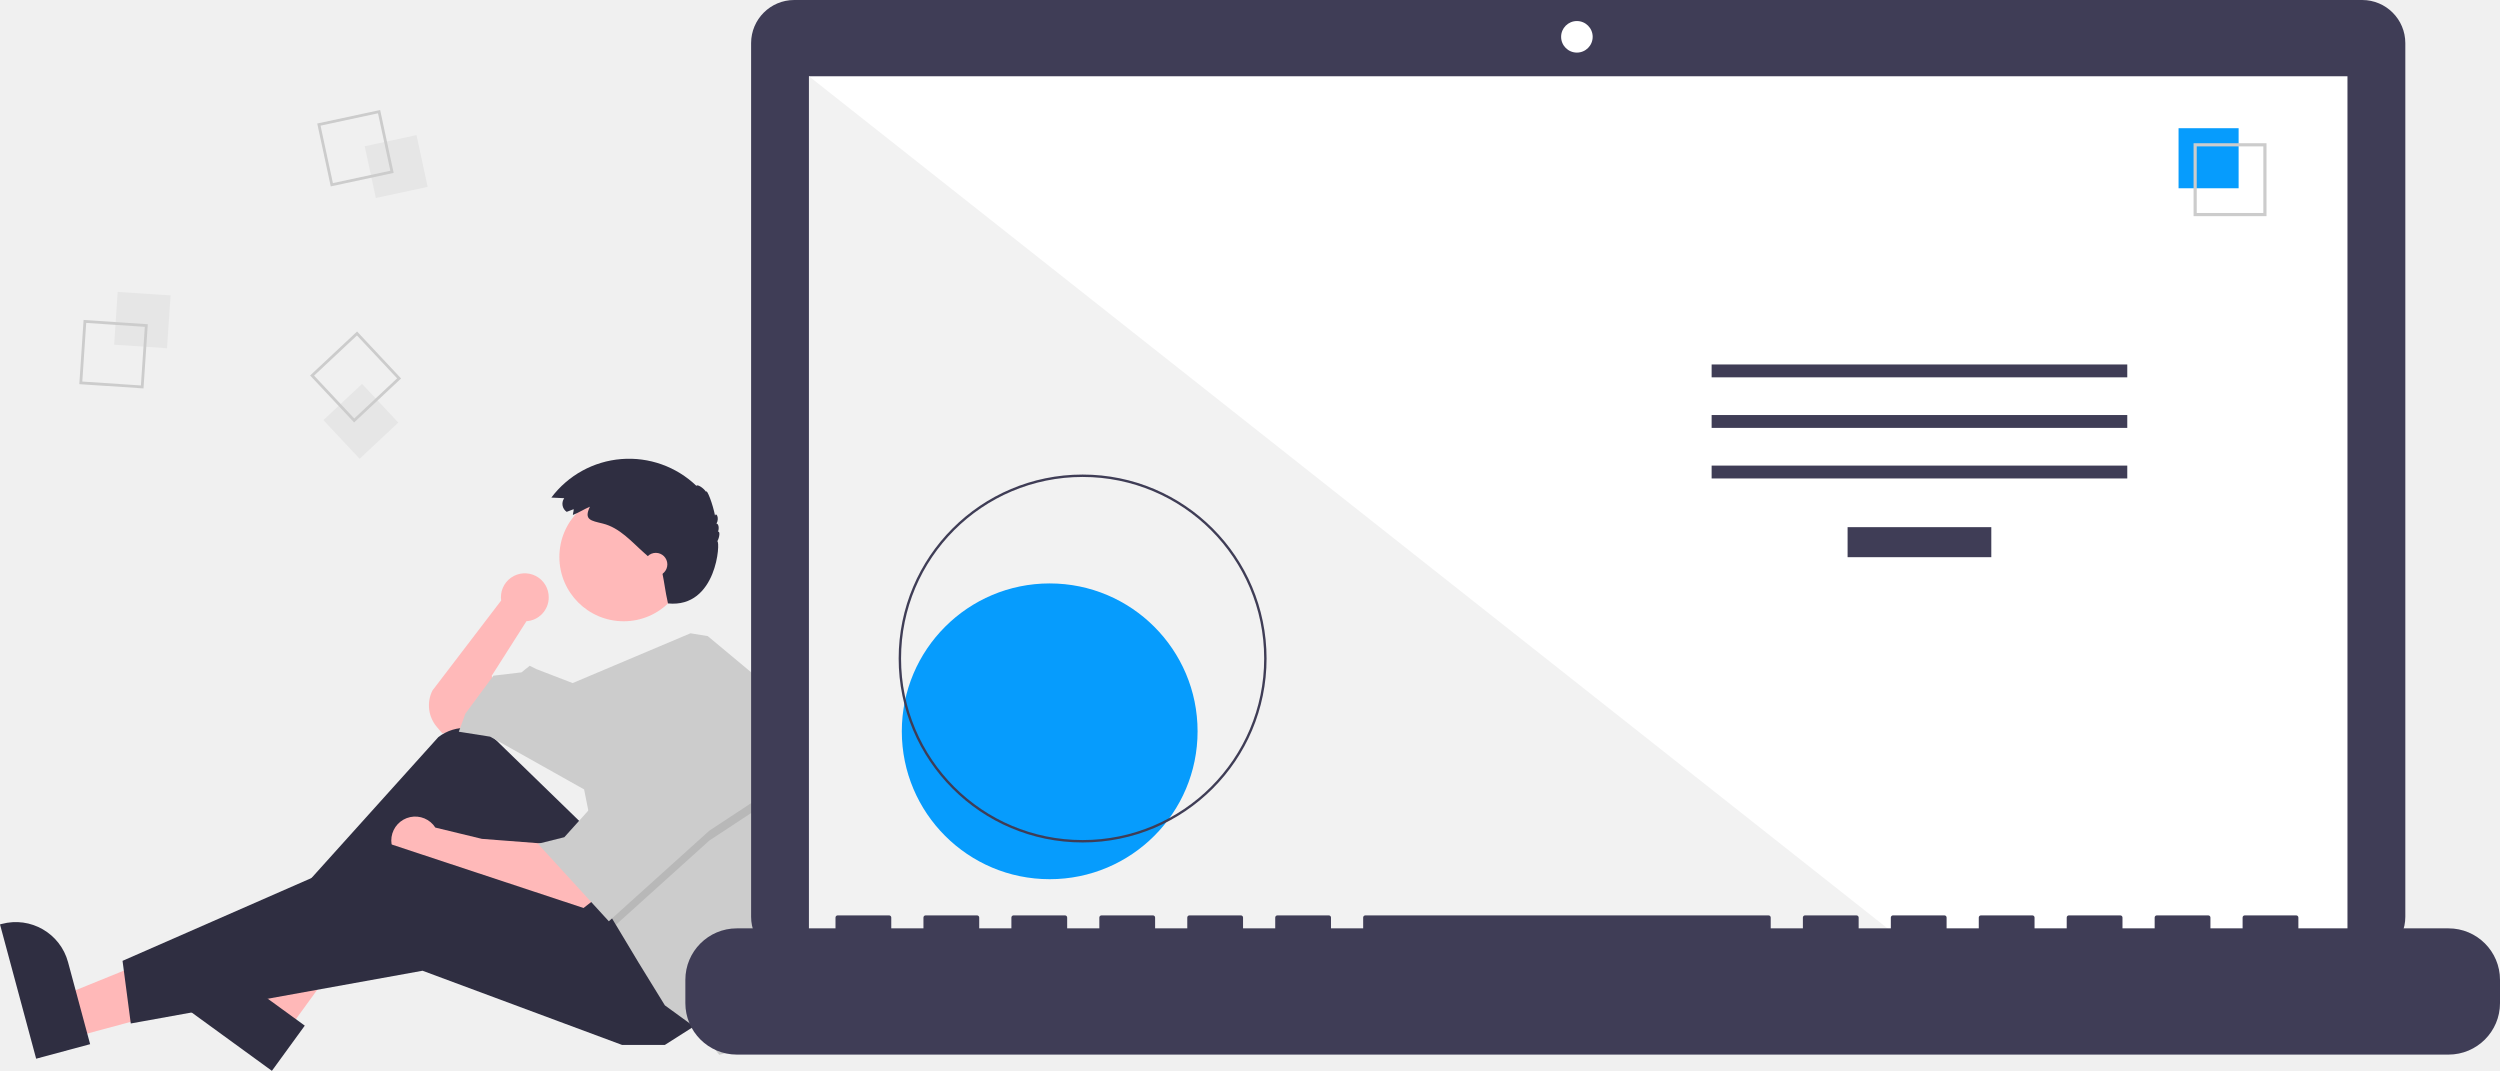
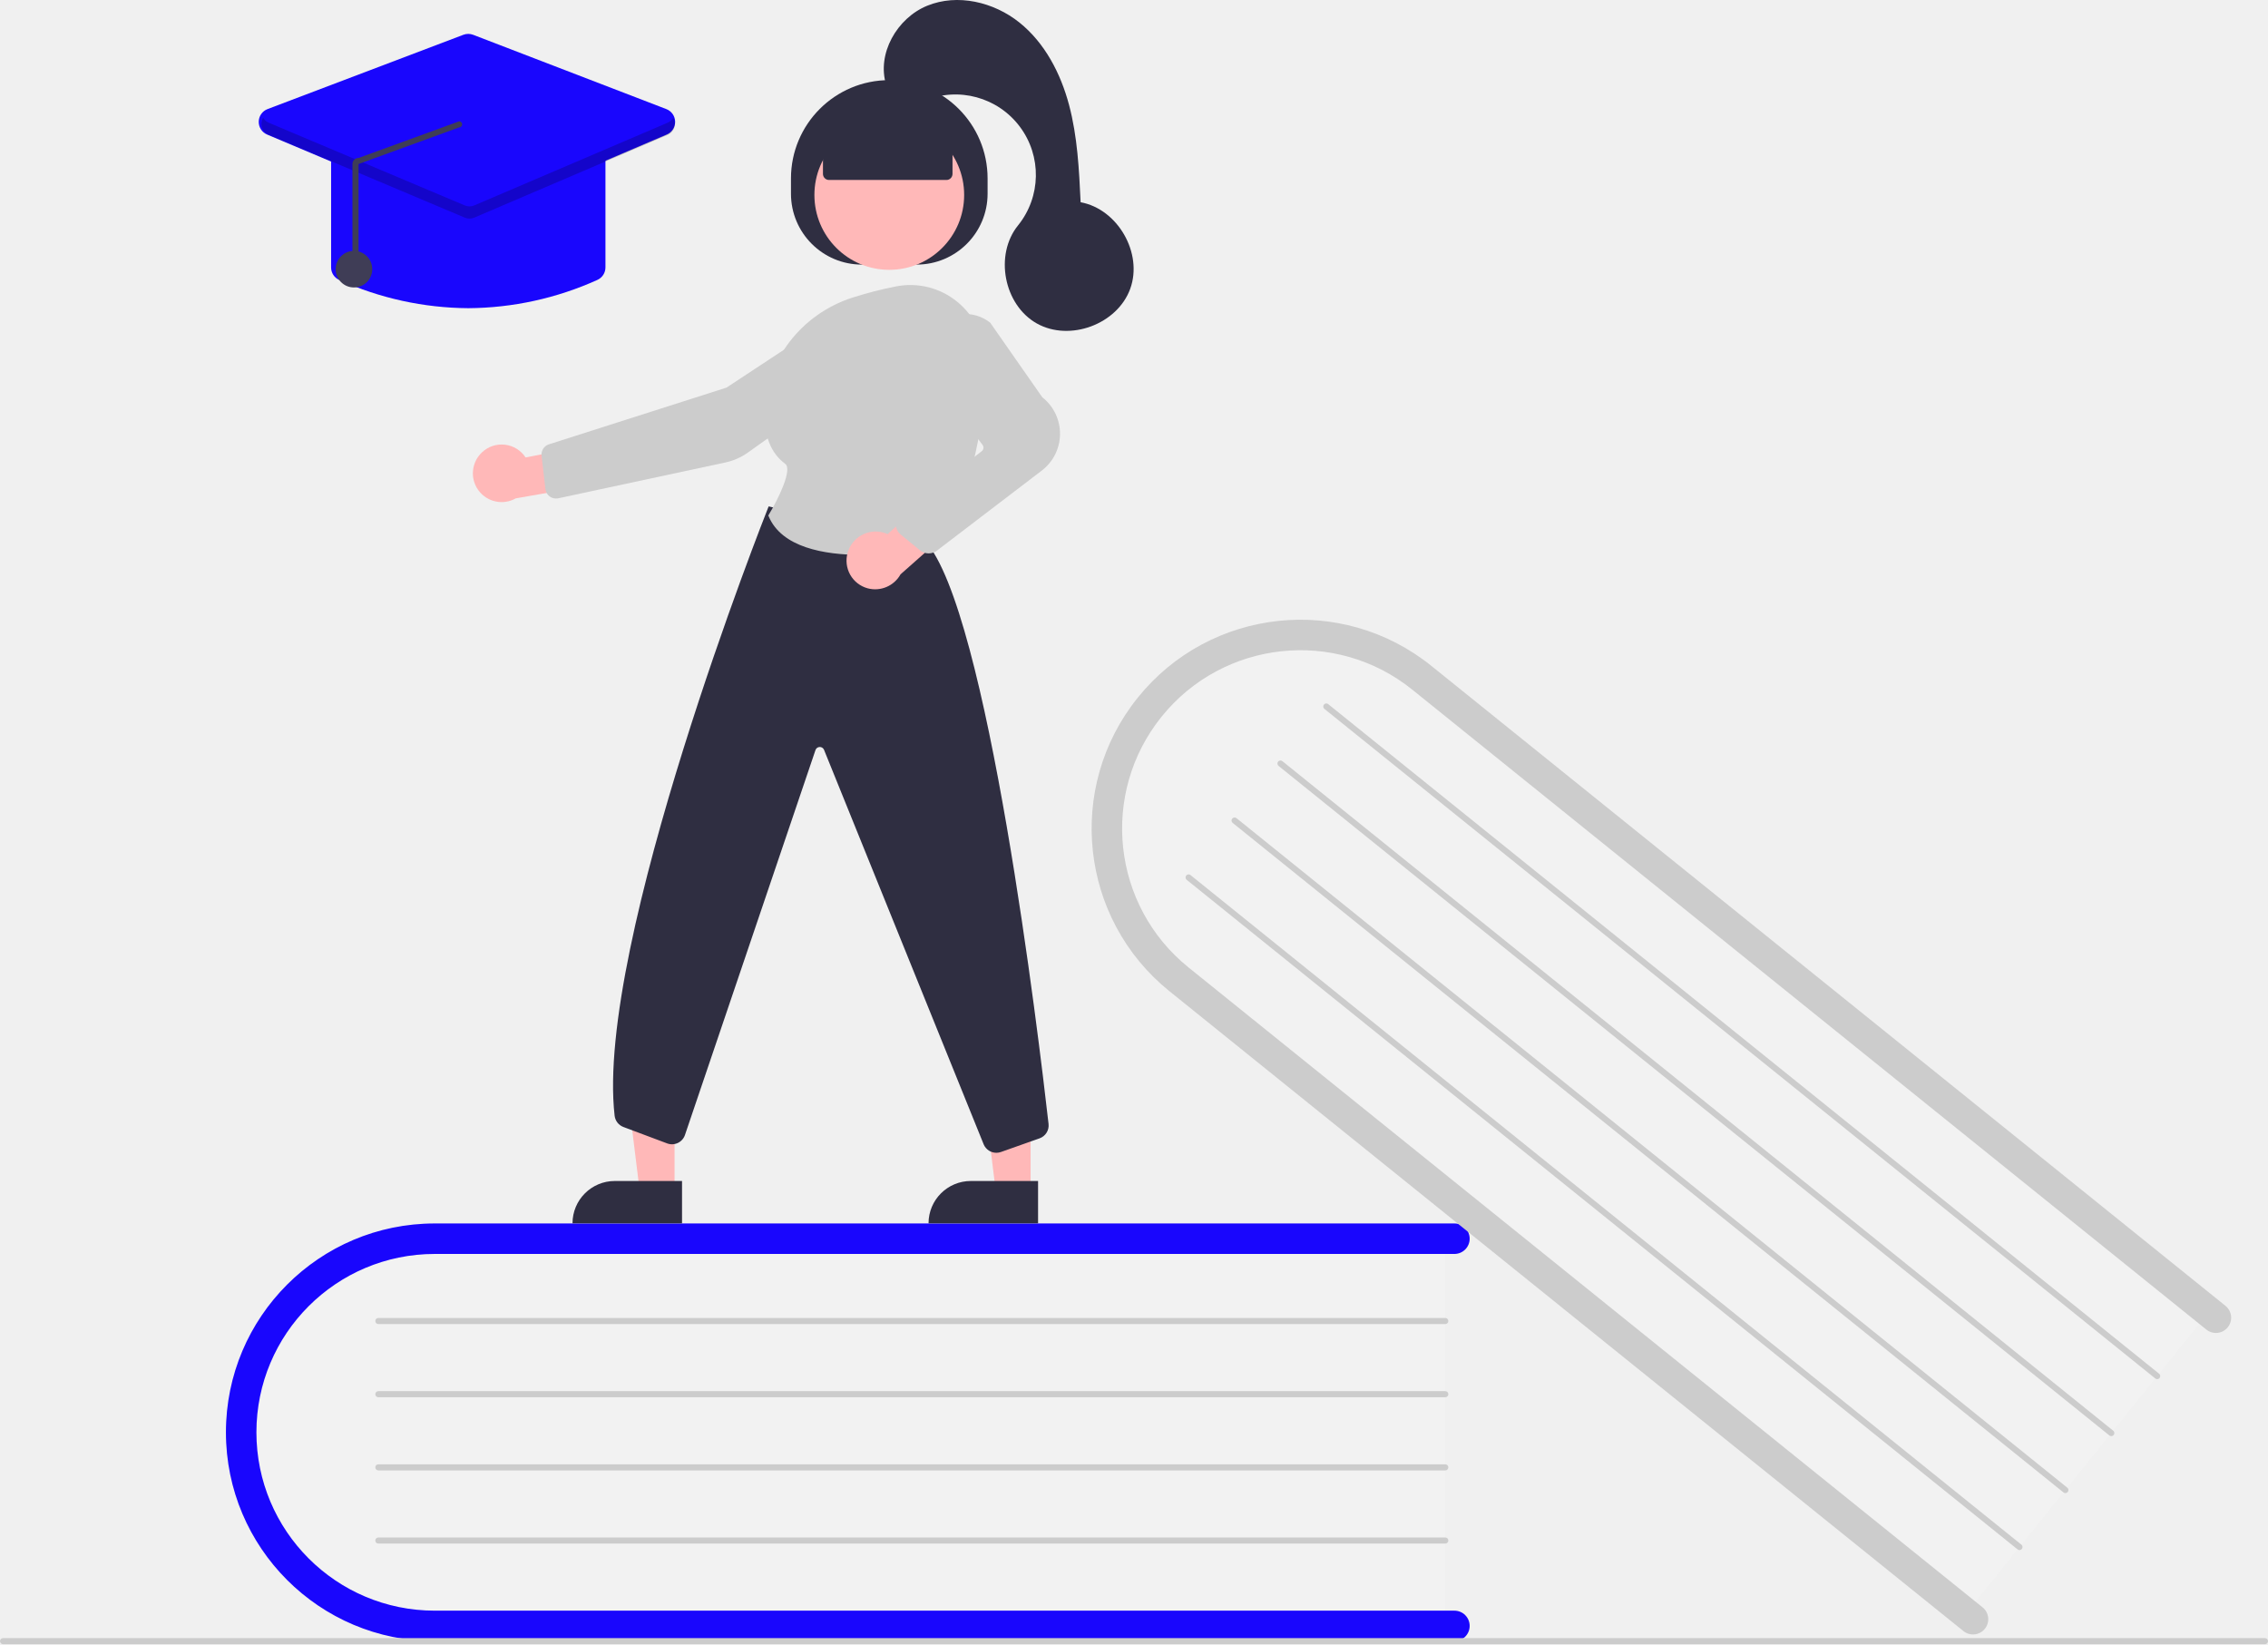
- <svg xmlns="http://www.w3.org/2000/svg" id="ba230943-1bdb-4bd0-9561-c7824586c7f7" data-name="Layer 1" width="1019.484" height="436.681" viewBox="0 0 1019.484 436.681">
-   <path d="M314.028,475.274a9.751,9.751,0,1,0-19.407,1.282l-28.014,36.686a13.583,13.583,0,0,0,1.836,14.914l2.198,2.564,10.083-2.017,11.428-10.083L290.806,507.192l14.117-22.183-.018-.016A9.743,9.743,0,0,0,314.028,475.274Z" transform="translate(-90.2579 -231.6594)" fill="#ffb9b9" />
-   <polygon points="30.041 422.968 25.468 405.984 88.8 380.265 95.549 405.331 30.041 422.968" fill="#ffb8b8" />
-   <path d="M105.002,663.391,90.258,608.629l.693-.187a22.075,22.075,0,0,1,27.054,15.575l0.0.001L127.01,657.466Z" transform="translate(-90.2579 -231.6594)" fill="#2f2e41" />
-   <polygon points="117.278 420.254 103.054 409.91 136.185 350.121 157.179 365.388 117.278 420.254" fill="#ffb8b8" />
-   <path d="M201.137,668.341,155.271,634.985l.422-.58a22.075,22.075,0,0,1,30.835-4.87l.001.001L214.542,649.908Z" transform="translate(-90.2579 -231.6594)" fill="#2f2e41" />
-   <path d="M328.45,568.364l-35.795-34.773a18.076,18.076,0,0,0-23.668-1.322L201.401,607.352l6.05,9.411L271.984,573.069l43.694,57.139,41.678-20.838Z" transform="translate(-90.2579 -231.6594)" fill="#2f2e41" />
-   <path d="M312.989,575.758l-26.217-2.017-18.986-4.603a9.753,9.753,0,1,0-1.85,12.656l-.003.014,11.428,4.706,49.072,16.806,6.05-4.706Z" transform="translate(-90.2579 -231.6594)" fill="#ffb9b9" />
-   <polygon points="285.92 416.699 271.131 426.11 253.653 426.11 172.315 395.86 53.332 417.371 49.971 391.826 158.871 344.099 254.326 375.693 285.92 416.699" fill="#2f2e41" />
-   <circle cx="254.326" cy="227.132" r="26.217" fill="#ffb9b9" />
-   <path d="M412.417,563.463a150.631,150.631,0,0,1-7.388,46.592l-1.963,6.037-9.411,43.022-10.083,2.689-7.394-9.411-14.789-10.755L350.634,624.158,341.411,608.791l-2.877-4.8-10.083-50.416-38.317-21.511-12.772-2.017,2.689-7.394,11.428-15.461L302.906,505.847l3.361-2.689,2.689,1.344,14.823,5.71,48.057-20.304,7.031,1.15L403.067,511.225A150.499,150.499,0,0,1,412.417,563.463Z" transform="translate(-90.2579 -231.6594)" fill="#ccc" />
-   <polygon points="314.825 325.949 289.281 342.754 251.153 377.131 248.276 372.332 240.209 331.999 242.226 331.999 263.065 293.683 314.825 325.949" opacity="0.1" style="isolation:isolate" />
-   <polygon points="263.065 289.649 242.226 327.965 230.126 341.41 219.371 344.099 248.276 375.693 289.281 338.721 314.825 321.915 263.065 289.649" fill="#ccc" />
-   <path d="M324.193,439.299l-2.841,1.093a3.965,3.965,0,0,1-1.06-5.507q.023-.034.047-.067l-5.249-.246a39.637,39.637,0,0,1,59.173-4.77c.239-.823,2.844.778,3.908,2.402.357-1.339,2.8,5.135,3.664,9.712.4-1.524,1.938.936.591,3.297.854-.125,1.239,2.059.578,3.276.934-.439.777,2.169-.236,3.911,1.333-.118-.114,27.331-20.114,25.331-1.392-6.397-1-6-2.64-14.226-.763-.81-1.599-1.548-2.433-2.284l-4.513-3.983c-5.247-4.632-10.021-10.348-17.011-12.08-4.804-1.19-7.841-1.458-5.223-6.872-2.365.987-4.574,2.455-6.961,3.372C323.905,440.902,324.239,440.055,324.193,439.299Z" transform="translate(-90.2579 -231.6594)" fill="#2f2e41" />
-   <circle cx="267.434" cy="230.157" r="4.706" fill="#ffb9b9" />
-   <rect x="137.514" y="351.376" width="21.61" height="21.61" transform="translate(-313.1754 254.4458) rotate(-86.18992)" fill="#e6e6e6" style="isolation:isolate" />
-   <path d="M124.344,362.131l26.183,1.744-1.744,26.183-26.183-1.744Zm24.969,2.806-23.906-1.592-1.592,23.906,23.906,1.592Z" transform="translate(-90.2579 -231.6594)" fill="#ccc" />
-   <rect x="241.009" y="288.772" width="21.61" height="21.61" transform="translate(-147.5724 -172.0746) rotate(-12.12675)" fill="#e6e6e6" style="isolation:isolate" />
-   <path d="M245.278,276.51l5.513,25.655-25.655,5.513-5.513-25.655Zm4.157,24.779-5.033-23.424-23.424,5.033,5.033,23.424Z" transform="translate(-90.2579 -231.6594)" fill="#ccc" />
-   <rect x="226.603" y="392.674" width="21.61" height="21.61" transform="translate(-301.9456 39.64172) rotate(-43.12712)" fill="#e6e6e6" style="isolation:isolate" />
-   <path d="M253.815,385.997,234.663,403.935l-17.939-19.152,19.152-17.939Zm-19.099,16.326,17.486-16.379-16.379-17.486-17.486,16.379Z" transform="translate(-90.2579 -231.6594)" fill="#ccc" />
-   <path d="M1053.535,231.659H414.152a17.598,17.598,0,0,0-17.599,17.598v356.252a17.599,17.599,0,0,0,17.599,17.599H1053.535a17.599,17.599,0,0,0,17.599-17.599V249.258a17.599,17.599,0,0,0-17.599-17.598Z" transform="translate(-90.2579 -231.6594)" fill="#3f3d56" />
-   <rect x="329.89" y="31.101" width="627.391" height="353.913" fill="#fff" />
-   <circle cx="643.049" cy="15.014" r="6.435" fill="#fff" />
-   <polygon points="777.858 385.015 329.89 385.015 329.89 31.102 777.858 385.015" fill="#f2f2f2" style="isolation:isolate" />
-   <circle cx="428.058" cy="298.224" r="60.307" fill="#069cfd" />
-   <path d="M531.741,575.21a75.016,75.016,0,1,1,75.016-75.016A75.016,75.016,0,0,1,531.741,575.21Zm0-149.051A74.035,74.035,0,1,0,605.776,500.194a74.035,74.035,0,0,0-74.035-74.035Z" transform="translate(-90.2579 -231.6594)" fill="#3f3d56" />
-   <rect x="753.437" y="214.97" width="58.605" height="12.246" fill="#3f3d56" />
-   <rect x="697.991" y="148.627" width="169.497" height="5.248" fill="#3f3d56" />
-   <rect x="697.991" y="169.246" width="169.497" height="5.248" fill="#3f3d56" />
-   <rect x="697.991" y="189.866" width="169.497" height="5.248" fill="#3f3d56" />
-   <rect x="888.401" y="52.282" width="24.492" height="24.492" fill="#069cfd" />
-   <path d="M1014.522,319.804h-29.74v-29.74h29.74Zm-28.447-1.293h27.154V291.357H986.075Z" transform="translate(-90.2579 -231.6594)" fill="#ccc" />
-   <path d="M1088.749,610.239h-61.229v-4.412a.875.875,0,0,0-.875-.875h-20.993a.875.875,0,0,0-.875.875v4.412H991.657v-4.412a.875.875,0,0,0-.875-.875H969.789a.875.875,0,0,0-.875.875h0v4.412H955.794v-4.412a.875.875,0,0,0-.875-.875h-20.993a.875.875,0,0,0-.875.875h0v4.412H919.931v-4.412a.875.875,0,0,0-.875-.875H898.064a.875.875,0,0,0-.875.875v4.412H884.068v-4.412a.875.875,0,0,0-.875-.875H862.201a.875.875,0,0,0-.875.875h0v4.412H848.205v-4.412a.875.875,0,0,0-.875-.875H826.338a.875.875,0,0,0-.875.875h0v4.412H812.343v-4.412a.875.875,0,0,0-.875-.875H647.023a.875.875,0,0,0-.875.875h0v4.412H633.028v-4.412a.875.875,0,0,0-.875-.875H611.161a.875.875,0,0,0-.875.875h0v4.412h-13.121v-4.412a.875.875,0,0,0-.875-.875h-20.993a.875.875,0,0,0-.875.875h0v4.412H561.302v-4.412a.875.875,0,0,0-.875-.875H539.435a.875.875,0,0,0-.875.875h0v4.412H525.44v-4.412a.875.875,0,0,0-.875-.875H503.572a.875.875,0,0,0-.875.875h0v4.412h-13.121v-4.412a.875.875,0,0,0-.875-.875H467.709a.875.875,0,0,0-.875.875v4.412H453.714v-4.412a.875.875,0,0,0-.875-.875H431.846a.875.875,0,0,0-.875.875h0v4.412H390.735A20.993,20.993,0,0,0,369.742,631.232v9.492A20.993,20.993,0,0,0,390.735,661.717h698.014a20.993,20.993,0,0,0,20.993-20.993V631.232A20.993,20.993,0,0,0,1088.749,610.239Z" transform="translate(-90.2579 -231.6594)" fill="#3f3d56" />
+ <svg xmlns="http://www.w3.org/2000/svg" id="b7798a4d-5163-44df-883c-b45df1683271" data-name="Layer 1" width="744" height="539.286" viewBox="0 0 744 539.286">
+   <path d="M702.114,584.643v130H376.415c-37.109,0-67.301-29.16-67.301-65s30.192-65,67.301-65Z" transform="translate(-228 -180.357)" fill="#f2f2f2" />
+   <path d="M710.114,713.643a5.002,5.002,0,0,1-5,5h-334.5a68.5,68.5,0,1,1,0-137h334.5a5,5,0,0,1,0,10h-334.5a58.5,58.5,0,1,0,0,117h334.5A5.002,5.002,0,0,1,710.114,713.643Z" transform="translate(-228 -180.357)" fill="#1906fd" />
+   <path d="M702.114,614.643h-350a1,1,0,1,1,0-2h350a1,1,0,0,1,0,2Z" transform="translate(-228 -180.357)" fill="#ccc" />
+   <path d="M702.114,638.643h-350a1,1,0,1,1,0-2h350a1,1,0,0,1,0,2Z" transform="translate(-228 -180.357)" fill="#ccc" />
+   <path d="M702.114,662.643h-350a1,1,0,1,1,0-2h350a1,1,0,0,1,0,2Z" transform="translate(-228 -180.357)" fill="#ccc" />
+   <path d="M702.114,686.643h-350a1,1,0,1,1,0-2h350a1,1,0,0,1,0,2Z" transform="translate(-228 -180.357)" fill="#ccc" />
+   <path d="M953.832,609.114,872.267,710.342,618.652,505.992c-28.896-23.283-34.111-64.932-11.624-92.84s64.292-31.671,93.189-8.388Z" transform="translate(-228 -180.357)" fill="#f2f2f2" />
+   <path d="M879.124,714.583a5.002,5.002,0,0,1-7.031.756L611.625,505.467a68.5,68.5,0,0,1,85.957-106.679L958.05,608.66a5,5,0,1,1-6.274,7.787L691.307,406.575a58.5,58.5,0,1,0-73.408,91.106L878.367,707.553A5.002,5.002,0,0,1,879.124,714.583Z" transform="translate(-228 -180.357)" fill="#ccc" />
+   <path d="M935.009,632.474,662.471,412.877a1,1,0,1,1,1.255-1.557L936.264,630.917a1,1,0,1,1-1.255,1.557Z" transform="translate(-228 -180.357)" fill="#ccc" />
+   <path d="M919.951,651.163,647.413,431.565a1,1,0,0,1,1.255-1.557L921.206,649.605a1,1,0,1,1-1.255,1.557Z" transform="translate(-228 -180.357)" fill="#ccc" />
+   <path d="M904.893,669.851,632.355,450.254a1,1,0,0,1,1.255-1.557L906.148,668.294a1,1,0,1,1-1.255,1.557Z" transform="translate(-228 -180.357)" fill="#ccc" />
+   <path d="M889.835,688.539,617.297,468.942a1,1,0,1,1,1.255-1.557L891.089,686.982a1,1,0,1,1-1.255,1.557Z" transform="translate(-228 -180.357)" fill="#ccc" />
+   <path d="M971,719.643H229a1,1,0,0,1,0-2H971a1,1,0,0,1,0,2Z" transform="translate(-228 -180.357)" fill="#ccc" />
+   <polygon points="338.081 390.622 326.649 390.621 321.212 346.525 338.085 346.527 338.081 390.622" fill="#ffb8b8" />
+   <path d="M318.482,387.355h22.048a0,0,0,0,1,0,0v13.882a0,0,0,0,1,0,0H304.6a0,0,0,0,1,0,0v0A13.882,13.882,0,0,1,318.482,387.355Z" fill="#2f2e41" />
+   <polygon points="221.286 390.622 209.854 390.621 204.417 346.525 221.29 346.527 221.286 390.622" fill="#ffb8b8" />
+   <path d="M201.688,387.355h22.048a0,0,0,0,1,0,0v13.882a0,0,0,0,1,0,0H187.806a0,0,0,0,1,0,0v0A13.882,13.882,0,0,1,201.688,387.355Z" fill="#2f2e41" />
+   <path d="M487.471,243.89v-5a32.25,32.25,0,0,1,32.25-32.25h0a32.25,32.25,0,0,1,32.25,32.25v5a23.25,23.25,0,0,1-23.25,23.25h-18A23.25,23.25,0,0,1,487.471,243.89Z" transform="translate(-228 -180.357)" fill="#2f2e41" />
+   <circle cx="291.721" cy="63.942" r="24.561" fill="#ffb8b8" />
+   <path d="M634.488,376.475" transform="translate(-228 -180.357)" fill="#ffb8b8" />
+   <path d="M386.125,328.713A9.377,9.377,0,0,1,400.405,330.39l21.055-3.983,5.541,12.205-29.812,5.207a9.428,9.428,0,0,1-11.064-15.106Z" transform="translate(-228 -180.357)" fill="#ffb8b8" />
+   <path d="M500.573,284.328l.275.417L466.322,307.49l-58.258,18.603a3.508,3.508,0,0,0-2.412,3.738l1.271,10.947a3.501,3.501,0,0,0,4.21,3.018l54.83-11.753a19.806,19.806,0,0,0,7.371-3.245L512.122,301.201a10.02,10.02,0,0,0,4.158-8.947,9.975,9.975,0,0,0-15.433-7.508Z" transform="translate(-228 -180.357)" fill="#ccc" />
+   <path d="M554.853,558.466a4.518,4.518,0,0,1-4.138-2.701l-52.41-129.501a1.5,1.5,0,0,0-2.809.158L452.739,552.495a4.501,4.501,0,0,1-5.882,2.891l-14.338-5.377a4.489,4.489,0,0,1-2.897-3.705c-6.45-56.192,49.8-198.03,50.369-199.456l.157-.395,51.277,11.343.107.116c20.458,22.318,37.273,163.082,40.437,191.074a4.479,4.479,0,0,1-2.971,4.747l-12.656,4.476A4.457,4.457,0,0,1,554.853,558.466Z" transform="translate(-228 -180.357)" fill="#2f2e41" />
+   <path d="M510.673,362.363c-12.424,0-26.274-2.477-30.538-12.701l-.098-.235.133-.218c3.365-5.521,7.813-14.94,5.422-16.709-4.709-3.482-6.994-9.21-6.792-17.025.44-16.966,12-32.029,28.766-37.482h0A127.642,127.642,0,0,1,521.829,274.321a24.281,24.281,0,0,1,20.133,4.972,24.526,24.526,0,0,1,9.096,18.871c.176,18.131-2.615,43.383-16.912,60.72a4.448,4.448,0,0,1-2.633,1.531A122.223,122.223,0,0,1,510.673,362.363Z" transform="translate(-228 -180.357)" fill="#ccc" />
+   <path d="M506.051,361.684a9.556,9.556,0,0,1,11.678-6.664,9.407,9.407,0,0,1,1.448.536l15.987-14.549,11.118,7.49-22.862,20.231a9.539,9.539,0,0,1-10.813,4.587A9.394,9.394,0,0,1,506.051,361.684Z" transform="translate(-228 -180.357)" fill="#ffb8b8" />
+   <path d="M532.632,361.869a4.488,4.488,0,0,1-2.845-1.015l-6.304-5.152a4.5,4.5,0,0,1,.109-7.055l26.442-20.28a1.503,1.503,0,0,0,.283-2.095L533.996,304.696a13.285,13.285,0,0,1,.887-17.114h0a13.248,13.248,0,0,1,17.888-1.431l.103.109,17.042,24.402a15.193,15.193,0,0,1-.36,24.186l-34.246,26.139A4.507,4.507,0,0,1,532.632,361.869Z" transform="translate(-228 -180.357)" fill="#ccc" />
+   <path d="M497.965,237.39V225.204l21.756-9.5,20.744,9.5v12.186a2,2,0,0,1-2,2h-38.5A2,2,0,0,1,497.965,237.39Z" transform="translate(-228 -180.357)" fill="#2f2e41" />
+   <path d="M518.722,208.257c-3.199-10.239,3.519-21.972,13.451-26.025s21.813-1.22,30.194,5.476,13.58,16.724,16.335,27.091,3.278,21.177,3.787,31.891c12.202,2.241,20.503,16.714,16.276,28.378s-19.873,17.459-30.678,11.362-13.935-22.485-6.136-32.134a26.374,26.374,0,0,0-30.688-40.91C525.248,215.902,517.702,209.368,518.722,208.257Z" transform="translate(-228 -180.357)" fill="#2f2e41" />
+   <path d="M381.614,281.44a104.449,104.449,0,0,1-42.348-9.275,4.473,4.473,0,0,1-2.652-4.104V231.643a4.505,4.505,0,0,1,4.5-4.5h81a4.505,4.505,0,0,1,4.5,4.5v36.418a4.473,4.473,0,0,1-2.652,4.104h0A104.449,104.449,0,0,1,381.614,281.44Z" transform="translate(-228 -180.357)" fill="#1906fd" />
+   <path d="M381.603,251.937a4.505,4.505,0,0,1-1.749-.352l-64.232-27.1a4.5,4.5,0,0,1,.153-8.353L380.008,191.765a4.484,4.484,0,0,1,3.211.007l63.372,24.368a4.5,4.5,0,0,1,.154,8.338L383.373,251.577A4.507,4.507,0,0,1,381.603,251.937Z" transform="translate(-228 -180.357)" fill="#1906fd" />
+   <circle cx="116.114" cy="88.286" r="6" fill="#3f3d56" />
+   <path d="M446.965,220.631,383.592,247.73a4,4,0,0,1-3.127.008l-64.232-27.099a3.925,3.925,0,0,1-1.913-1.681,3.997,3.997,0,0,0,1.913,5.681l64.232,27.099a4,4,0,0,0,3.127-.008l63.373-27.099a3.997,3.997,0,0,0,1.895-5.673A3.927,3.927,0,0,1,446.965,220.631Z" transform="translate(-228 -180.357)" opacity="0.2" />
+   <path d="M344.618,268.62a1,1,0,0,0,1-1V234.158l32.981-12.015a1,1,0,0,0,.03-2l-32.981,12.015a1.962,1.962,0,0,0-1.433.575,1.986,1.986,0,0,0-.596,1.425v33.461A1,1,0,0,0,344.618,268.62Z" transform="translate(-228 -180.357)" fill="#3f3d56" />
</svg>
